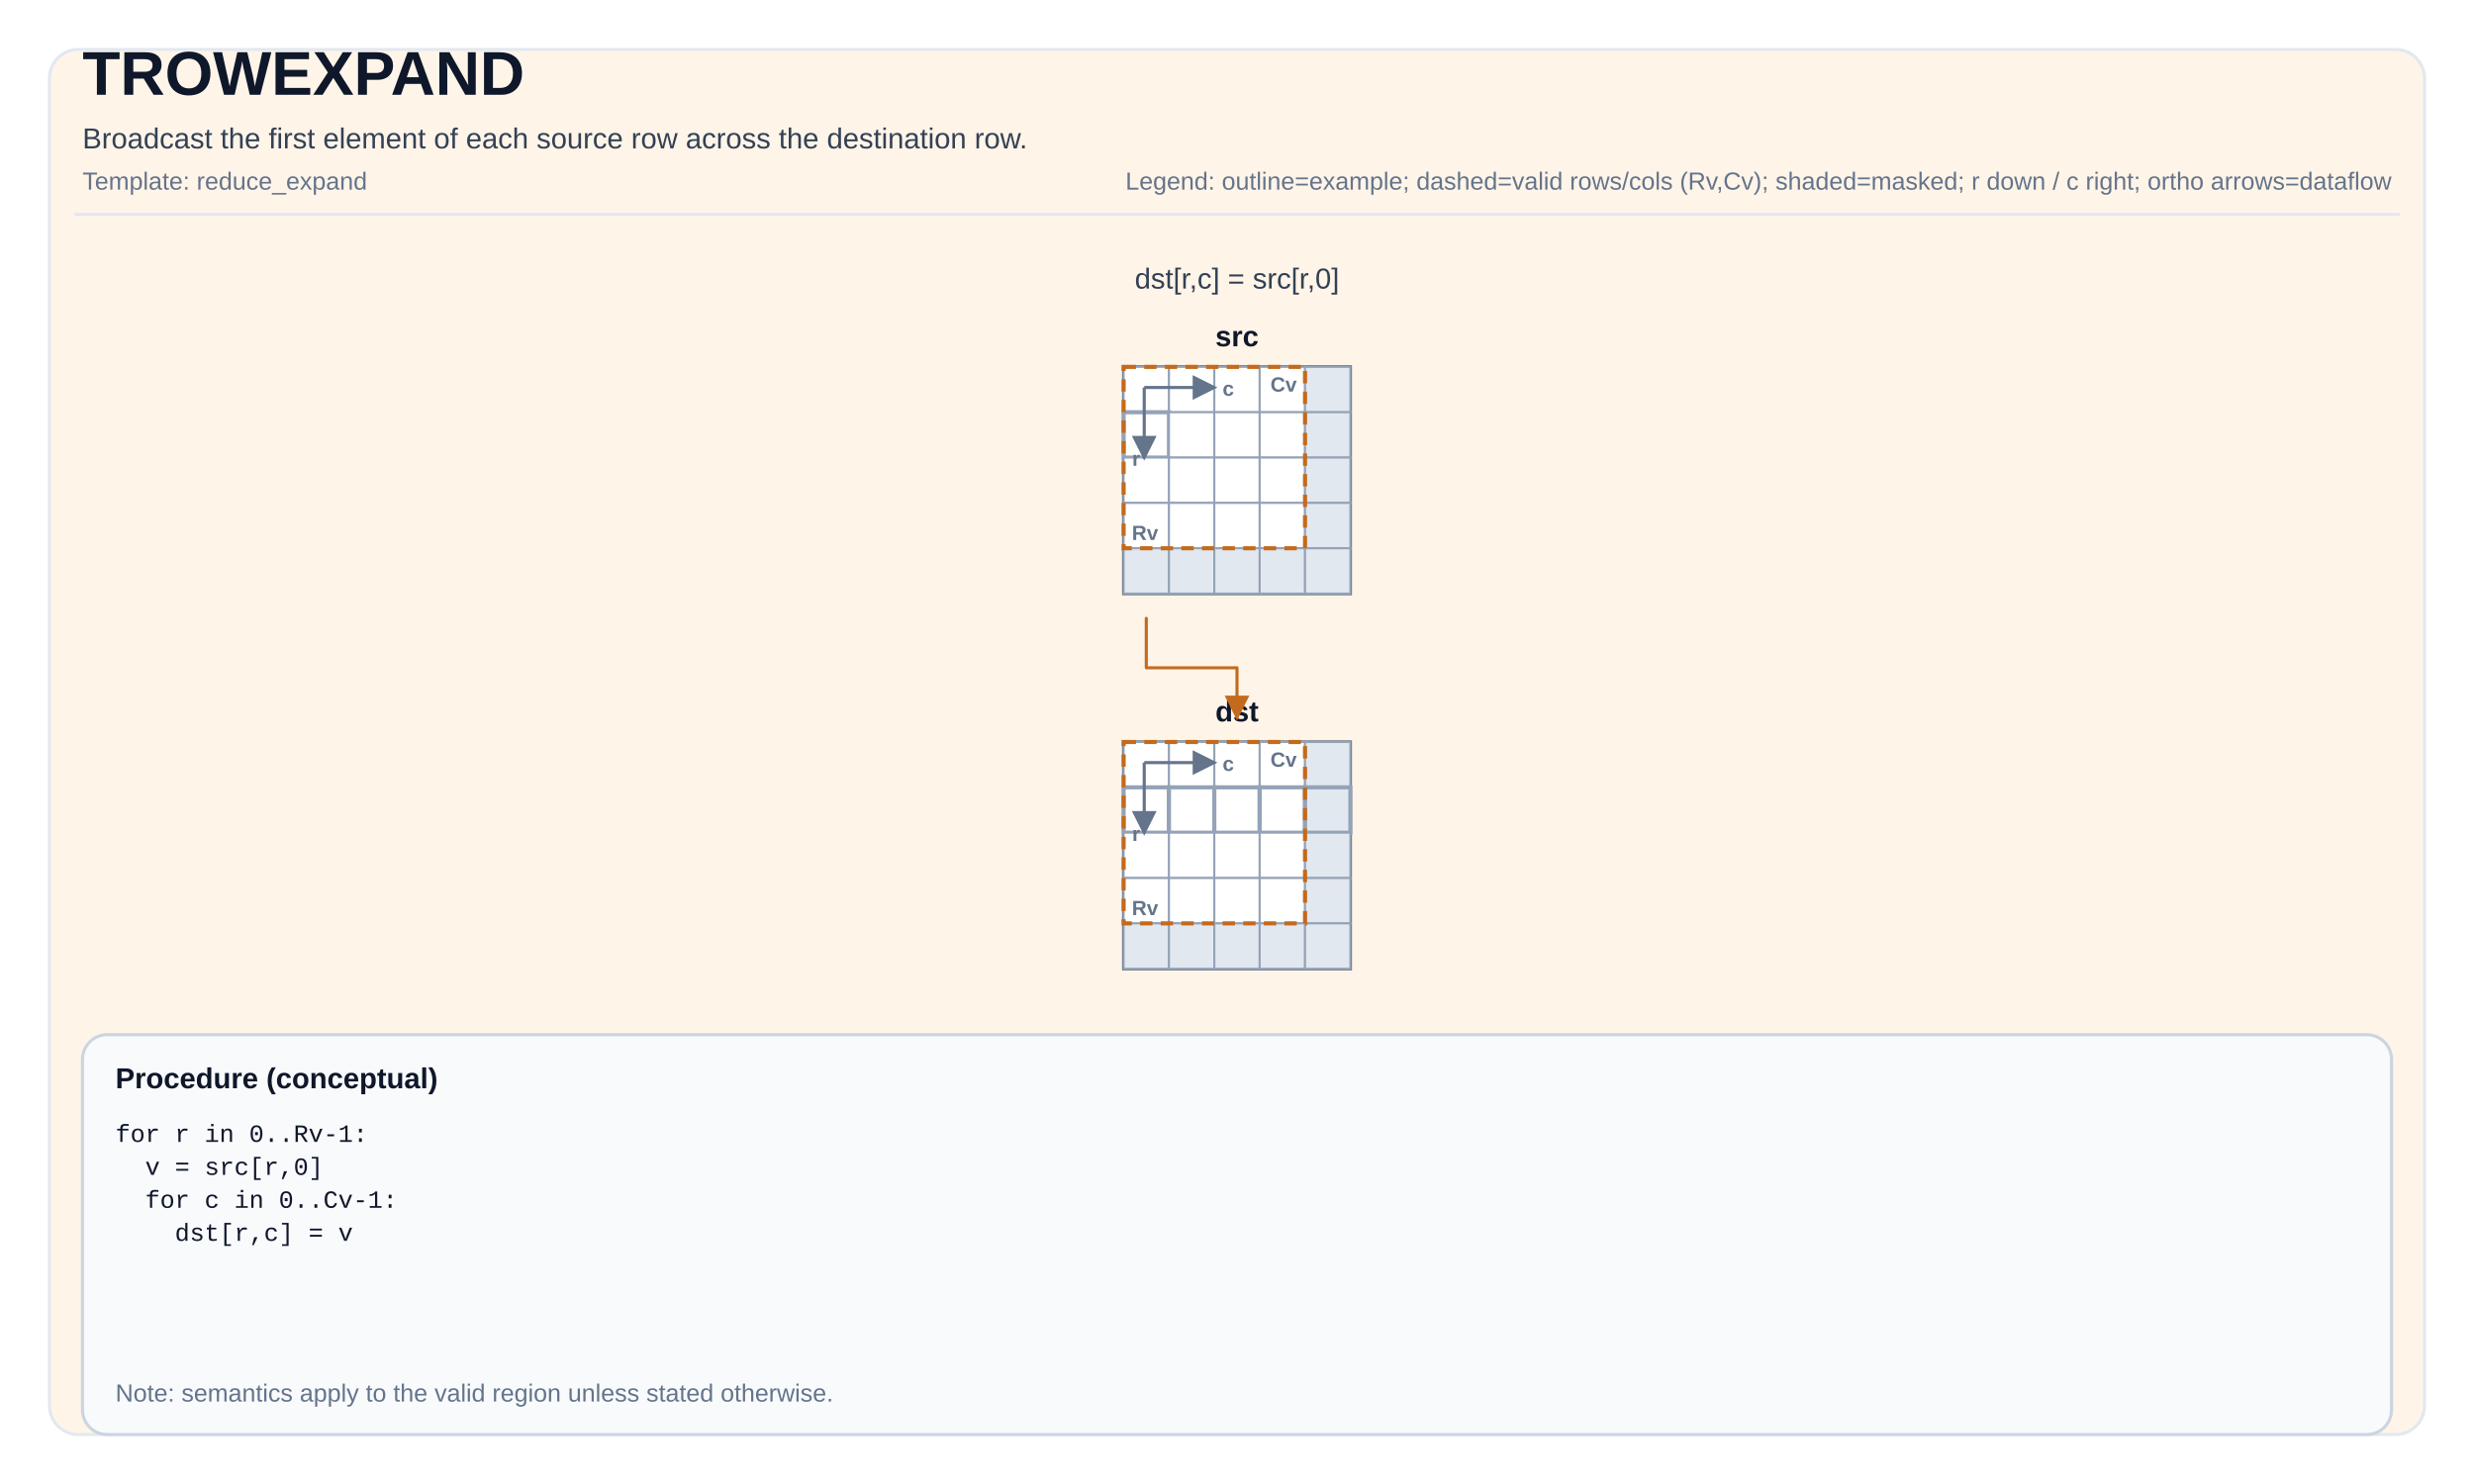
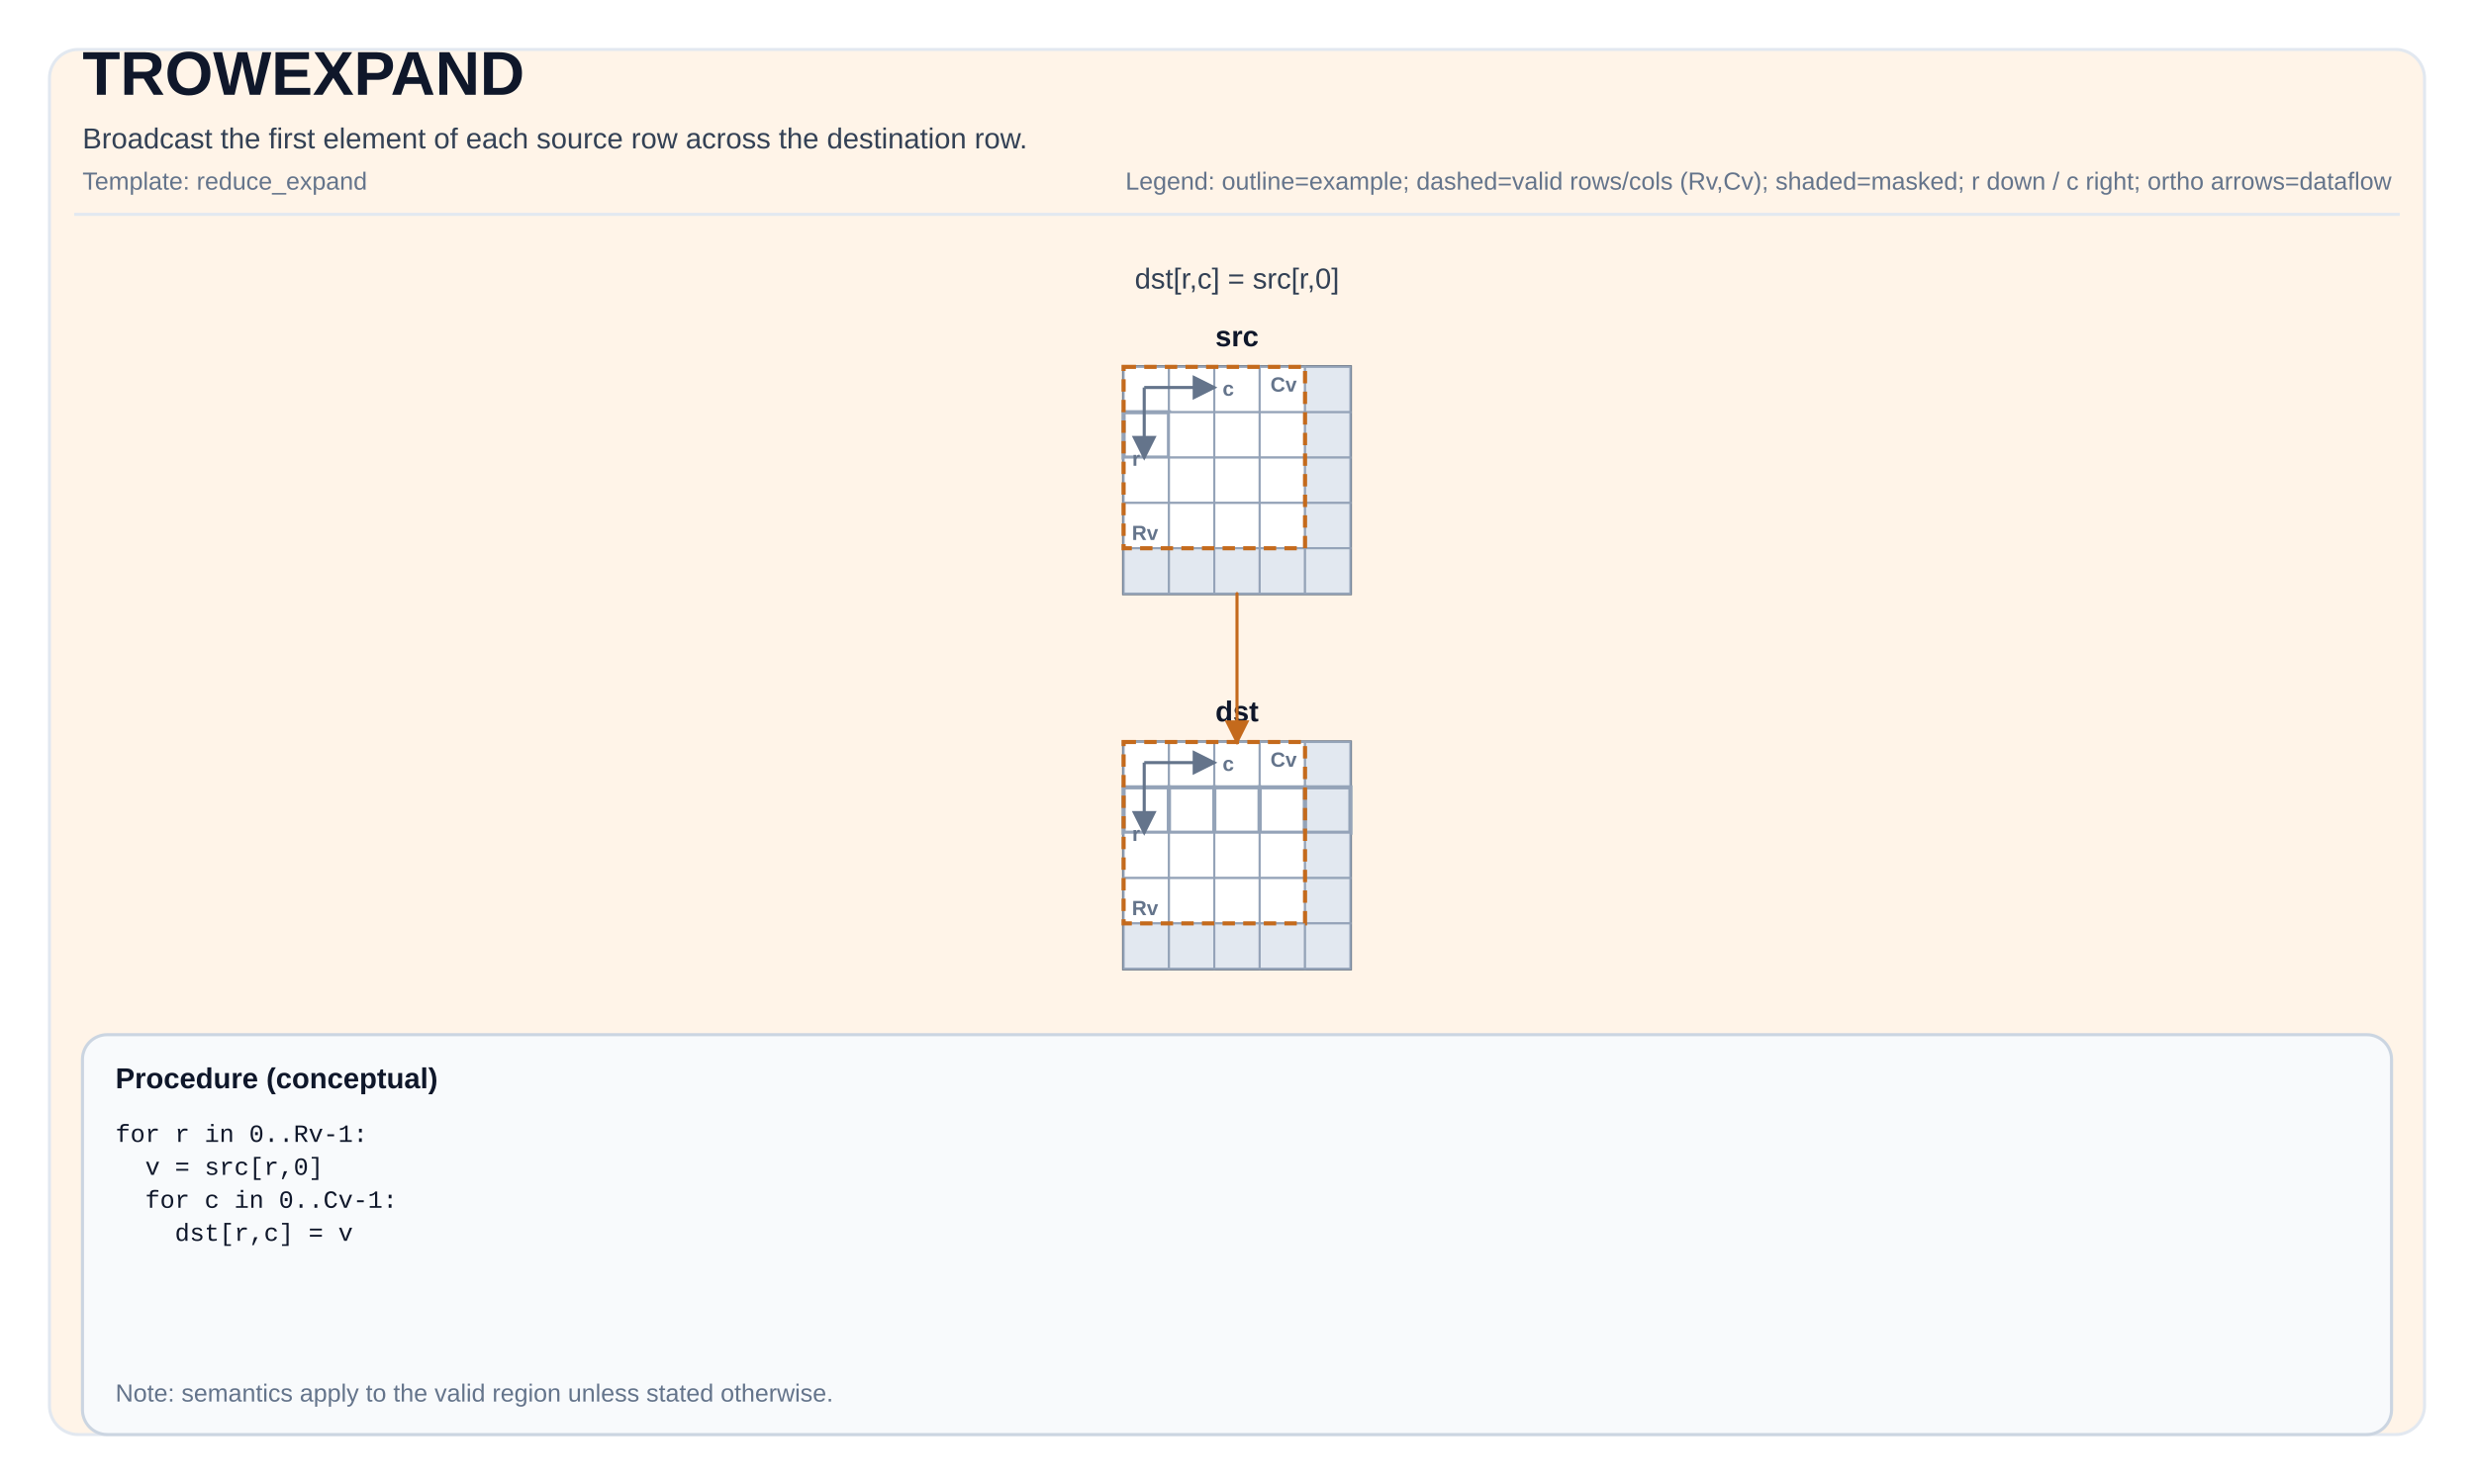
<svg xmlns="http://www.w3.org/2000/svg" width="1200" height="720" viewBox="0 0 1200 720" role="img" aria-label="TROWEXPAND tile operation diagram">
  <defs>
    <marker id="arrow" markerWidth="8" markerHeight="8" refX="7" refY="4" orient="auto">
      <path d="M0,0 L0,8 L8,4 z" fill="#C46A1C" />
    </marker>
    <marker id="axisArrow" markerWidth="8" markerHeight="8" refX="7" refY="4" orient="auto">
      <path d="M0,0 L0,8 L8,4 z" fill="#64748b" />
    </marker>
  </defs>
  <style>
svg { font-family: Arial, Helvetica, sans-serif; }
.title { font-size: 30px; font-weight: 700; fill: #0f172a; }
.subtitle { font-size: 14px; fill: #334155; }
.meta { font-size: 12px; fill: #64748b; }
.frame { fill: white; }
.panel { fill: #FFF4E8; stroke: #e2e8f0; stroke-width: 1.5; rx: 14; }
.tileLabel { font-size: 14px; font-weight: 700; fill: #0f172a; }
.tileBorder { fill: none; stroke: #475569; stroke-width: 1.5; }
.cell { fill: #ffffff; stroke: #94a3b8; stroke-width: 1; }
.cellMasked { fill: #e2e8f0; }
.cellHL { stroke-width: 2; }
.cellText { font-family: ui-monospace, SFMono-Regular, Menlo, Monaco, Consolas, 'Liberation Mono', 'Courier New', monospace; font-size: 10px; fill: #0f172a; }
.arrow { stroke-width: 1.5; fill: none; stroke-linejoin: round; stroke-linecap: round; }
.axisLine { stroke: #64748b; stroke-width: 1.5; fill: none; }
.axisText { font-size: 10px; fill: #64748b; font-weight: 700; }
.opCircle { fill: #ffffff; stroke-width: 2; }
.opRect { fill: #ffffff; stroke-width: 2; }
.opText { font-size: 10px; font-weight: 800; fill: #0f172a; }
.procBox { fill: #f8fafc; stroke: #cbd5e1; stroke-width: 1.5; rx: 12; }
.procTitle { font-size: 14px; font-weight: 700; fill: #0f172a; }
.procText { font-family: ui-monospace, SFMono-Regular, Menlo, Monaco, Consolas, 'Liberation Mono', 'Courier New', monospace; font-size: 12px; fill: #0f172a; }
.smallLabel { font-size: 12px; fill: #334155; }
.scalarBox { fill: #ffffff; stroke: #cbd5e1; stroke-width: 1.5; }
.scalarValue { font-size: 16px; font-weight: 700; }
.validBox { fill: none; stroke-width: 2; stroke-dasharray: 6 4; }
</style>
  <rect x="0" y="0" width="1200" height="720" class="frame" />
  <rect x="24" y="24" width="1152" height="672" class="panel" />
  <text x="40" y="46" class="title">TROWEXPAND</text>
  <text x="40" y="72" class="subtitle">Broadcast the first element of each source row across the destination row.</text>
  <text x="40" y="92" class="meta">Template: reduce_expand</text>
  <text x="1160" y="92" class="meta" text-anchor="end">Legend: outline=example; dashed=valid rows/cols (Rv,Cv); shaded=masked; r down / c right; ortho arrows=dataflow</text>
  <line x1="36" y1="104" x2="1164" y2="104" stroke="#e2e8f0" stroke-width="1.5" />
  <text x="600" y="168" class="tileLabel" text-anchor="middle">src</text>
  <rect x="545" y="178" width="110" height="110" class="tileBorder" />
  <rect x="545" y="178" width="22" height="22" class="cell" />
  <rect x="567" y="178" width="22" height="22" class="cell" />
  <rect x="589" y="178" width="22" height="22" class="cell" />
  <rect x="611" y="178" width="22" height="22" class="cell" />
  <rect x="633" y="178" width="22" height="22" class="cell cellMasked" />
  <rect x="545" y="200" width="22" height="22" class="cell cellHL" stroke="#C46A1C" />
  <rect x="567" y="200" width="22" height="22" class="cell" />
  <rect x="589" y="200" width="22" height="22" class="cell" />
  <rect x="611" y="200" width="22" height="22" class="cell" />
  <rect x="633" y="200" width="22" height="22" class="cell cellMasked" />
  <rect x="545" y="222" width="22" height="22" class="cell" />
  <rect x="567" y="222" width="22" height="22" class="cell" />
  <rect x="589" y="222" width="22" height="22" class="cell" />
  <rect x="611" y="222" width="22" height="22" class="cell" />
  <rect x="633" y="222" width="22" height="22" class="cell cellMasked" />
  <rect x="545" y="244" width="22" height="22" class="cell" />
  <rect x="567" y="244" width="22" height="22" class="cell" />
  <rect x="589" y="244" width="22" height="22" class="cell" />
  <rect x="611" y="244" width="22" height="22" class="cell" />
  <rect x="633" y="244" width="22" height="22" class="cell cellMasked" />
  <rect x="545" y="266" width="22" height="22" class="cell cellMasked" />
  <rect x="567" y="266" width="22" height="22" class="cell cellMasked" />
  <rect x="589" y="266" width="22" height="22" class="cell cellMasked" />
  <rect x="611" y="266" width="22" height="22" class="cell cellMasked" />
  <rect x="633" y="266" width="22" height="22" class="cell cellMasked" />
  <rect x="545" y="178" width="88" height="88" class="validBox" stroke="#C46A1C" />
  <text x="549" y="262" class="axisText">Rv</text>
  <text x="629" y="190" class="axisText" text-anchor="end">Cv</text>
  <path d="M 555 188 L 589 188" class="axisLine" marker-end="url(#axisArrow)" />
  <path d="M 555 188 L 555 222" class="axisLine" marker-end="url(#axisArrow)" />
  <text x="593" y="192" class="axisText">c</text>
  <text x="553" y="226" class="axisText" text-anchor="end">r</text>
  <text x="600" y="350" class="tileLabel" text-anchor="middle">dst</text>
  <rect x="545" y="360" width="110" height="110" class="tileBorder" />
  <rect x="545" y="360" width="22" height="22" class="cell" />
  <rect x="567" y="360" width="22" height="22" class="cell" />
  <rect x="589" y="360" width="22" height="22" class="cell" />
  <rect x="611" y="360" width="22" height="22" class="cell" />
  <rect x="633" y="360" width="22" height="22" class="cell cellMasked" />
  <rect x="545" y="382" width="22" height="22" class="cell cellHL" stroke="#C46A1C" />
  <rect x="567" y="382" width="22" height="22" class="cell cellHL" stroke="#C46A1C" />
  <rect x="589" y="382" width="22" height="22" class="cell cellHL" stroke="#C46A1C" />
  <rect x="611" y="382" width="22" height="22" class="cell cellHL" stroke="#C46A1C" />
  <rect x="633" y="382" width="22" height="22" class="cell cellMasked cellHL" stroke="#C46A1C" />
  <rect x="545" y="404" width="22" height="22" class="cell" />
  <rect x="567" y="404" width="22" height="22" class="cell" />
  <rect x="589" y="404" width="22" height="22" class="cell" />
  <rect x="611" y="404" width="22" height="22" class="cell" />
  <rect x="633" y="404" width="22" height="22" class="cell cellMasked" />
  <rect x="545" y="426" width="22" height="22" class="cell" />
  <rect x="567" y="426" width="22" height="22" class="cell" />
  <rect x="589" y="426" width="22" height="22" class="cell" />
  <rect x="611" y="426" width="22" height="22" class="cell" />
  <rect x="633" y="426" width="22" height="22" class="cell cellMasked" />
  <rect x="545" y="448" width="22" height="22" class="cell cellMasked" />
  <rect x="567" y="448" width="22" height="22" class="cell cellMasked" />
  <rect x="589" y="448" width="22" height="22" class="cell cellMasked" />
  <rect x="611" y="448" width="22" height="22" class="cell cellMasked" />
  <rect x="633" y="448" width="22" height="22" class="cell cellMasked" />
  <rect x="545" y="360" width="88" height="88" class="validBox" stroke="#C46A1C" />
  <text x="549" y="444" class="axisText">Rv</text>
  <text x="629" y="372" class="axisText" text-anchor="end">Cv</text>
  <path d="M 555 370 L 589 370" class="axisLine" marker-end="url(#axisArrow)" />
  <path d="M 555 370 L 555 404" class="axisLine" marker-end="url(#axisArrow)" />
  <text x="593" y="374" class="axisText">c</text>
  <text x="553" y="408" class="axisText" text-anchor="end">r</text>
  <text x="600" y="140" class="subtitle" text-anchor="middle" fill="#C46A1C">dst[r,c] = src[r,0]</text>
-   <path d="M 556 300 L 556 324 L 600 324 L 600 348" class="arrow" stroke="#C46A1C" marker-end="url(#arrow)" />
+   <path d="M 600 288 L 600 360" class="arrow" stroke="#C46A1C" marker-end="url(#arrow)" />
  <rect x="40" y="502" width="1120" height="194" class="procBox" />
  <text x="56" y="528" class="procTitle">Procedure (conceptual)</text>
  <text x="56" y="554" class="procText" xml:space="preserve">
    <tspan x="56" dy="0">for r in 0..Rv-1:</tspan>
    <tspan x="56" dy="16">  v = src[r,0]</tspan>
    <tspan x="56" dy="16">  for c in 0..Cv-1:</tspan>
    <tspan x="56" dy="16">    dst[r,c] = v</tspan>
  </text>
  <text x="56" y="680" class="meta">Note: semantics apply to the valid region unless stated otherwise.</text>
</svg>
